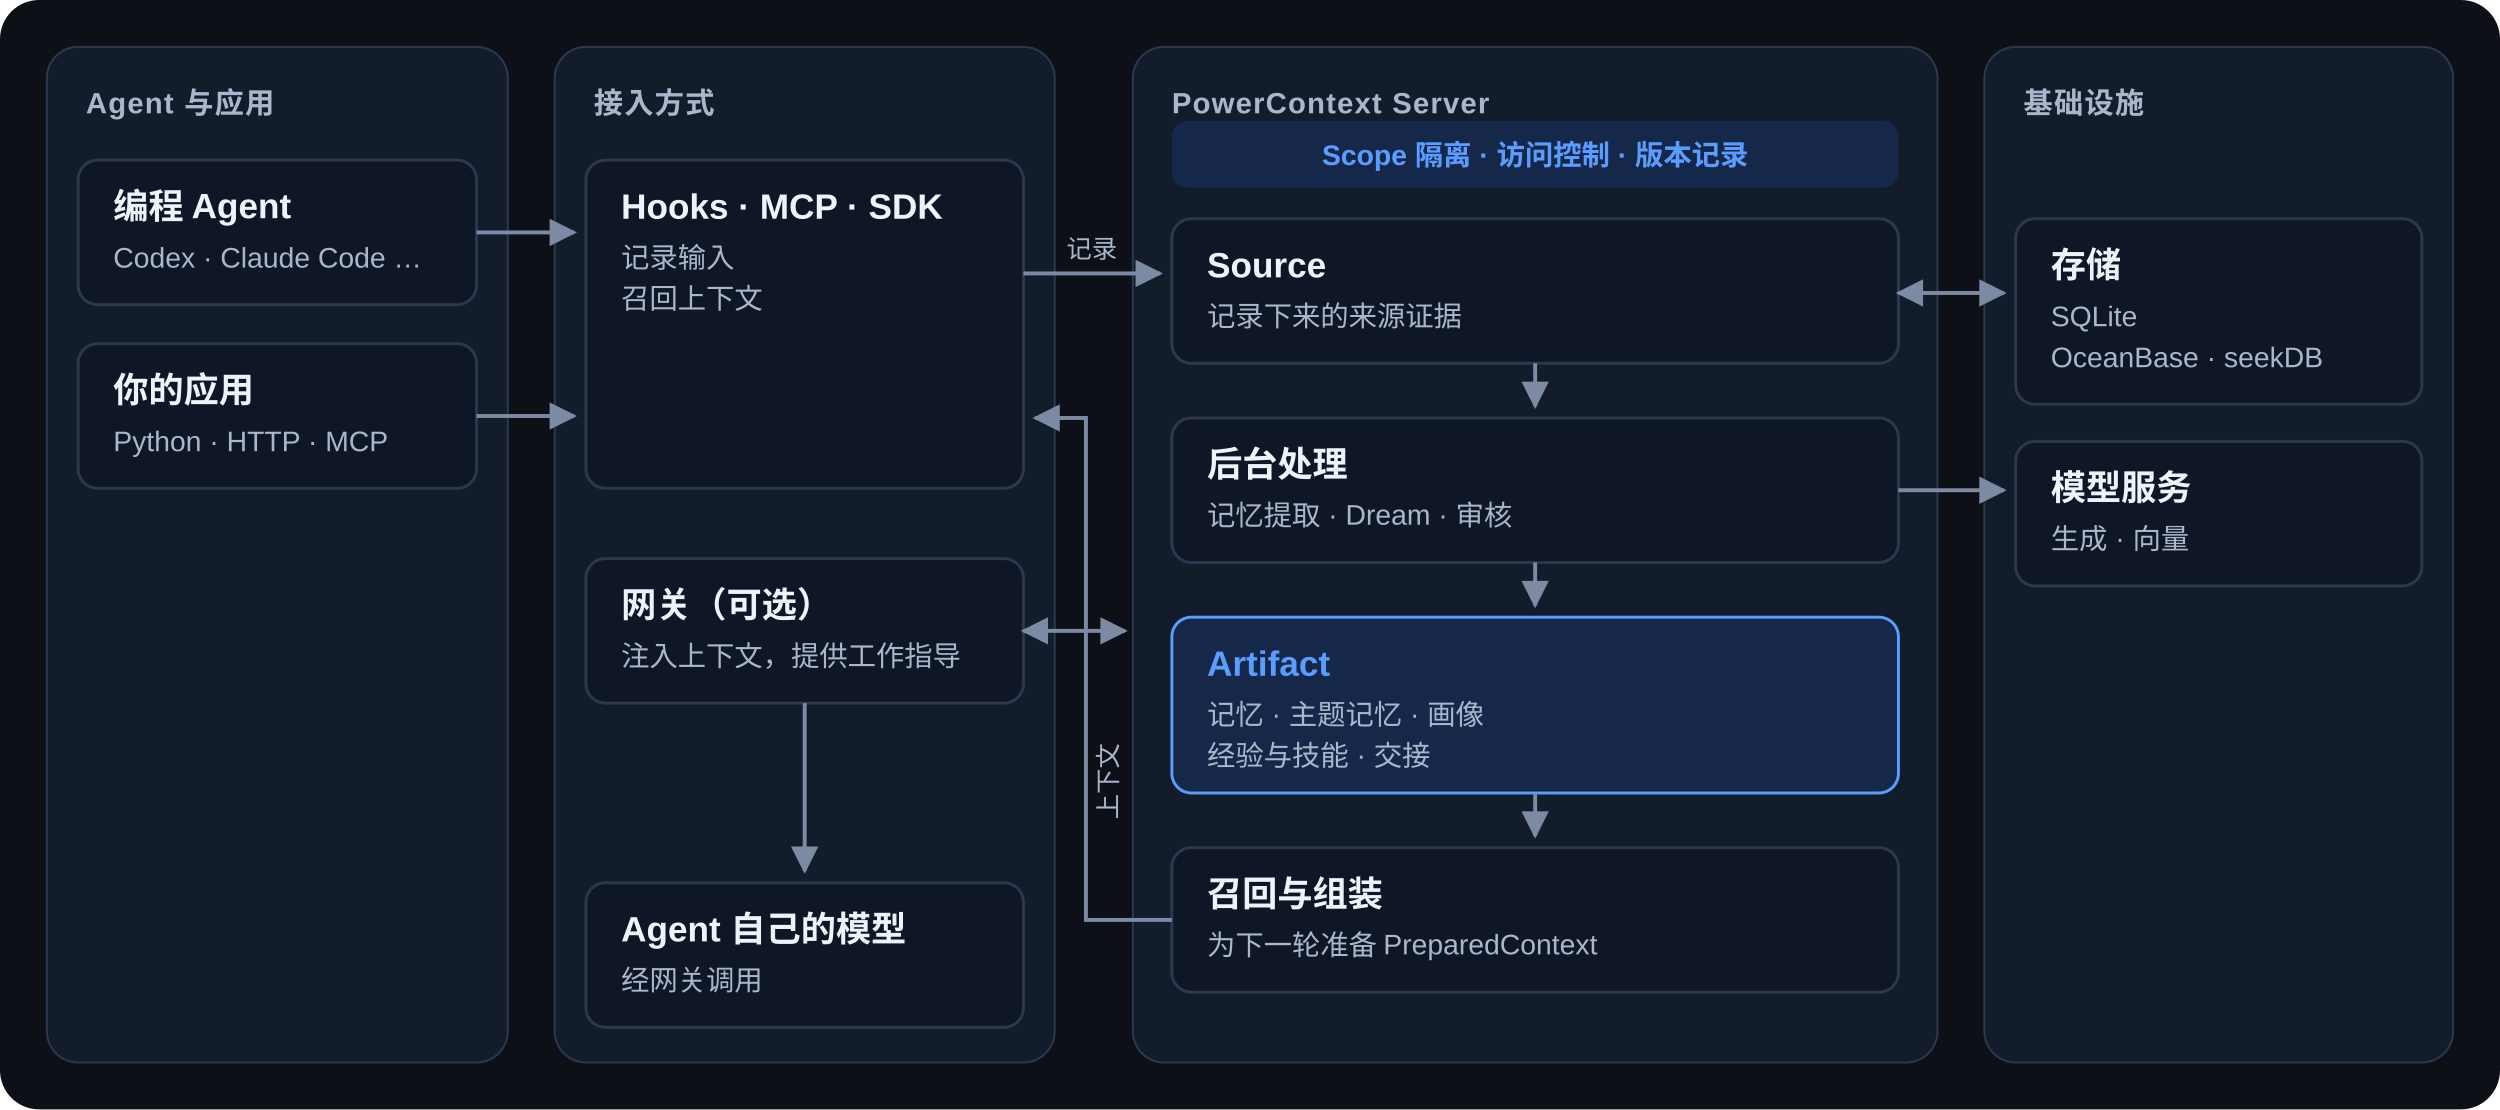
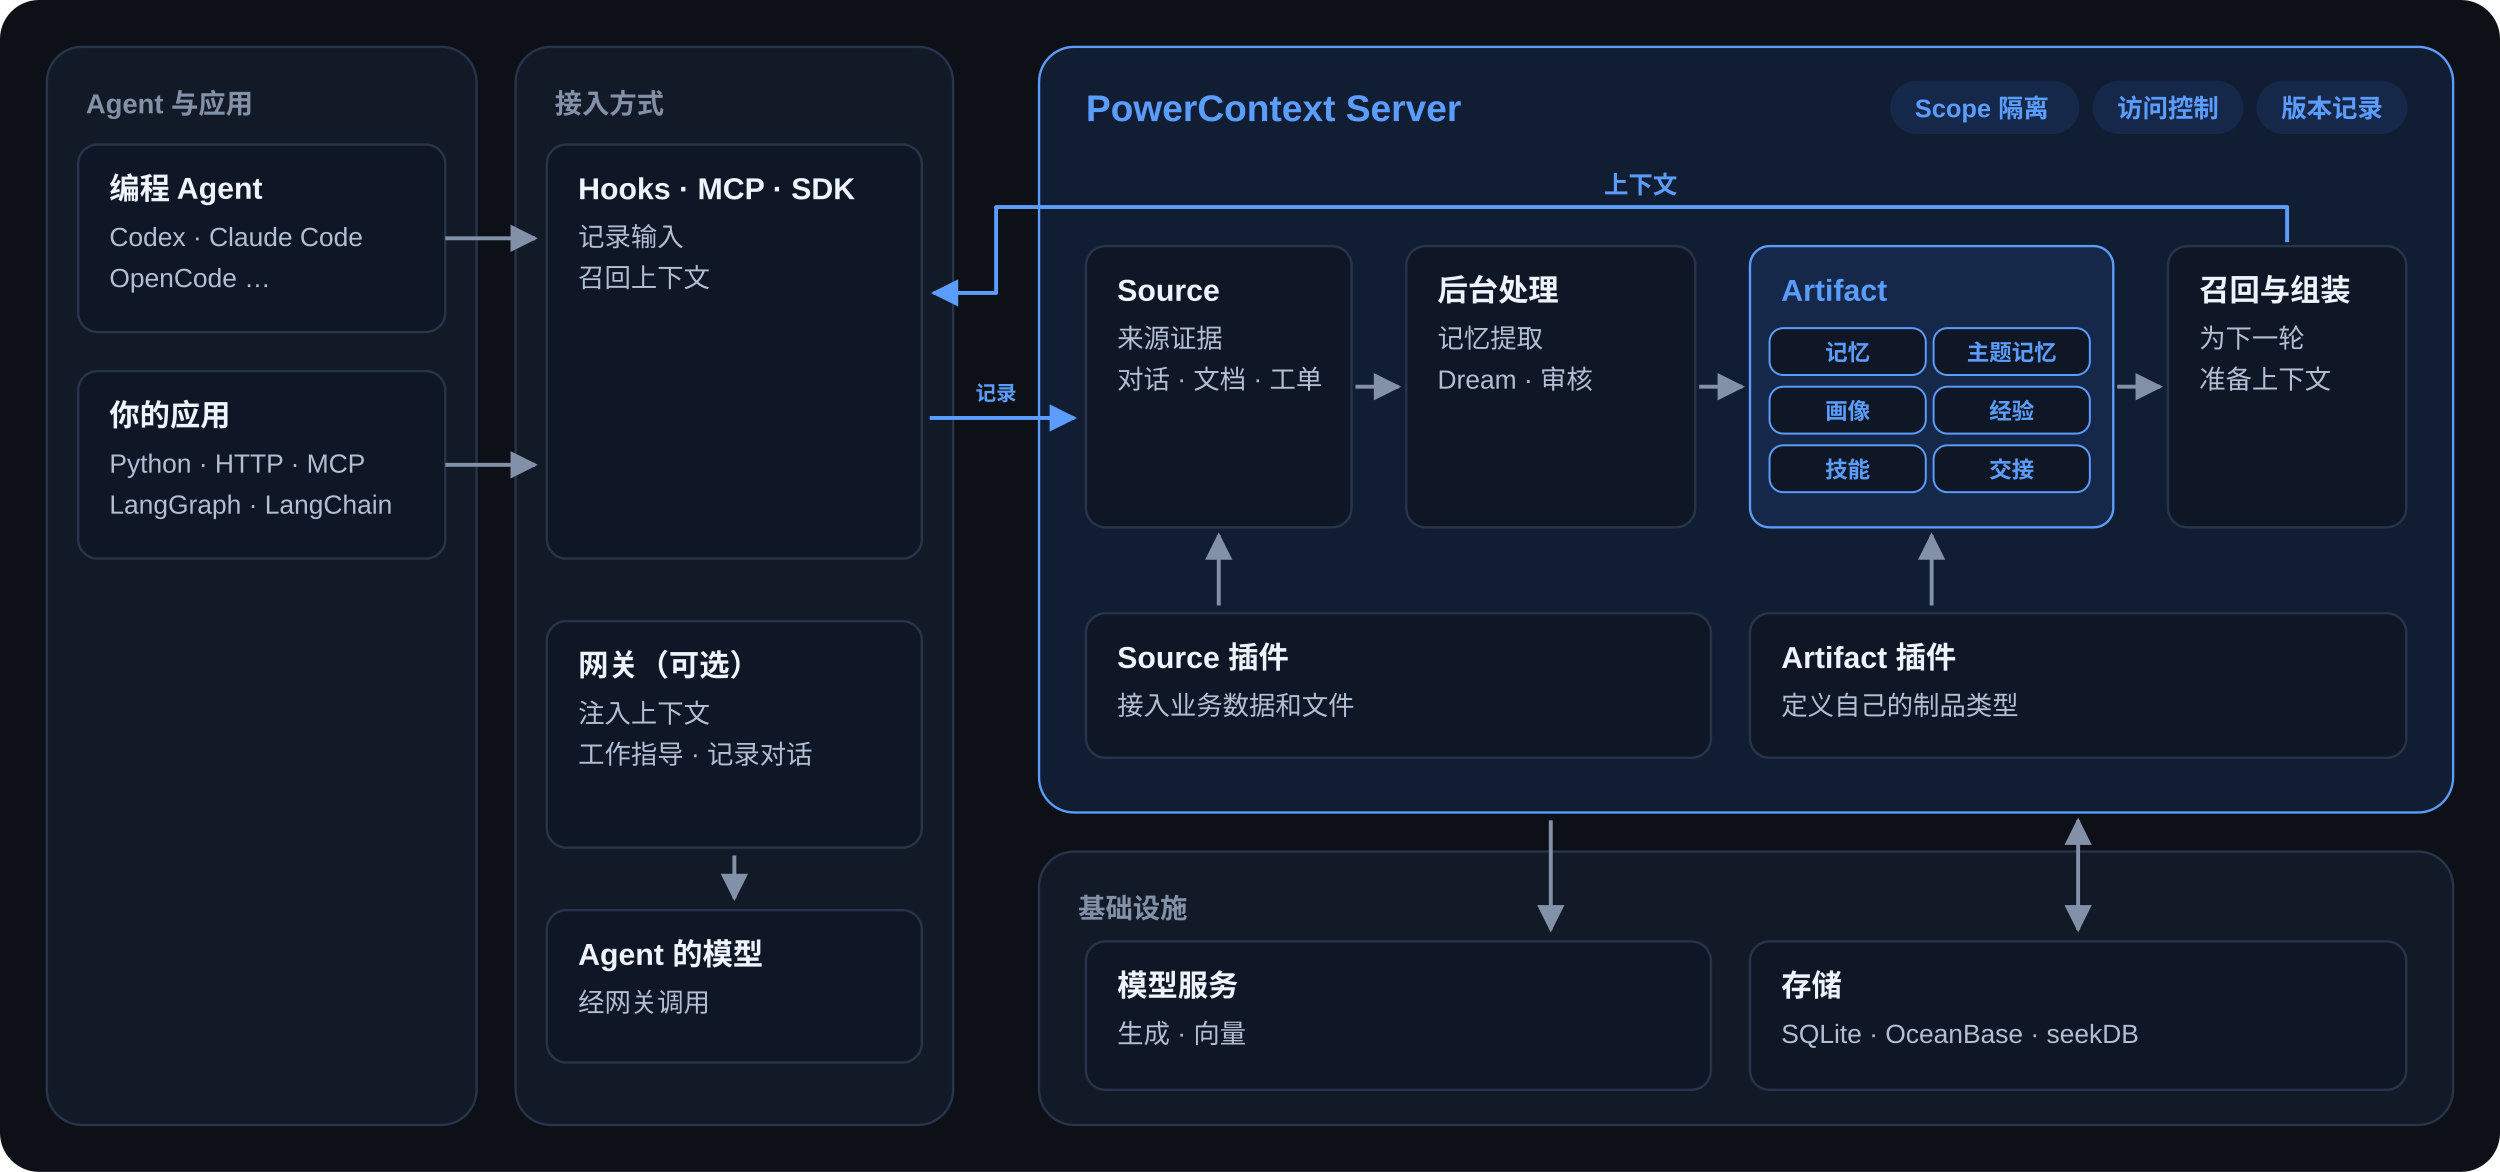
- <svg xmlns="http://www.w3.org/2000/svg" width="1280" height="568" viewBox="0 0 1280 568" role="img" aria-labelledby="title">
+ <svg xmlns="http://www.w3.org/2000/svg" width="1280" height="600" viewBox="0 0 1280 600" role="img" aria-labelledby="title">
  <defs>
-     <marker id="head" viewBox="0 0 10 10" refX="9" refY="5" markerWidth="7" markerHeight="7" orient="auto-start-reverse">
-       <path d="M0 0L10 5L0 10Z" fill="#7d8aa3" />
+     <marker id="head-muted" viewBox="0 0 10 10" refX="9" refY="5" markerWidth="7" markerHeight="7" orient="auto-start-reverse">
+       <path d="M0 0L10 5L0 10Z" fill="#8391a8" />
+     </marker>
+     <marker id="head-accent" viewBox="0 0 10 10" refX="9" refY="5" markerWidth="7" markerHeight="7" orient="auto-start-reverse">
+       <path d="M0 0L10 5L0 10Z" fill="#5b9dff" />
    </marker>
  </defs>
-   <rect width="1280" height="568" rx="20" fill="#0d1117" />
+   <rect width="1280" height="600" rx="20" fill="#0d1117" />
  <g font-family="-apple-system,BlinkMacSystemFont,'Segoe UI','PingFang SC','Hiragino Sans','Microsoft YaHei',Arial,sans-serif">
-     <rect x="24" y="24" width="236" height="520" rx="16" fill="#131c2b" stroke="#2b3850" />
-     <text x="44" y="58" font-size="15" font-weight="700" letter-spacing=".04em" fill="#a9b6cc">Agent 与应用</text>
-     <rect x="40" y="82" width="204" height="74" rx="10" fill="#0f1726" stroke="#2b3850" stroke-width="1.5" />
-     <text x="58" y="112" font-size="18" font-weight="700" fill="#eef3fc">编程 Agent</text>
-     <text x="58" y="137" font-size="14.5" fill="#a9b6cc">Codex · Claude Code …</text>
-     <rect x="40" y="176" width="204" height="74" rx="10" fill="#0f1726" stroke="#2b3850" stroke-width="1.5" />
-     <text x="58" y="206" font-size="18" font-weight="700" fill="#eef3fc">你的应用</text>
-     <text x="58" y="231" font-size="14.5" fill="#a9b6cc">Python · HTTP · MCP</text>
-     <rect x="284" y="24" width="256" height="520" rx="16" fill="#131c2b" stroke="#2b3850" />
-     <text x="304" y="58" font-size="15" font-weight="700" letter-spacing=".04em" fill="#a9b6cc">接入方式</text>
-     <path d="M244 119L294 119" stroke="#7d8aa3" stroke-width="2" fill="none" marker-end="url(#head)" />
-     <path d="M244 213L294 213" stroke="#7d8aa3" stroke-width="2" fill="none" marker-end="url(#head)" />
-     <rect x="300" y="82" width="224" height="168" rx="10" fill="#0f1726" stroke="#2b3850" stroke-width="1.5" />
-     <text x="318" y="112" font-size="18" font-weight="700" fill="#eef3fc">Hooks · MCP · SDK</text>
-     <text x="318" y="137" font-size="14.5" fill="#a9b6cc">记录输入</text>
-     <text x="318" y="158" font-size="14.5" fill="#a9b6cc">召回上下文</text>
-     <rect x="300" y="286" width="224" height="74" rx="10" fill="#0f1726" stroke="#2b3850" stroke-width="1.5" />
-     <text x="318" y="316" font-size="18" font-weight="700" fill="#eef3fc">网关（可选）</text>
-     <text x="318" y="341" font-size="14.5" fill="#a9b6cc">注入上下文，提供工作指导</text>
-     <rect x="300" y="452" width="224" height="74" rx="10" fill="#0f1726" stroke="#2b3850" stroke-width="1.5" />
-     <text x="318" y="482" font-size="18" font-weight="700" fill="#eef3fc">Agent 自己的模型</text>
-     <text x="318" y="507" font-size="14.5" fill="#a9b6cc">经网关调用</text>
-     <path d="M412 360L412 446" stroke="#7d8aa3" stroke-width="2" fill="none" marker-end="url(#head)" />
-     <rect x="580" y="24" width="412" height="520" rx="16" fill="#131c2b" stroke="#2b3850" />
-     <text x="600" y="58" font-size="15" font-weight="700" letter-spacing=".04em" fill="#a9b6cc">PowerContext Server</text>
-     <rect x="600" y="62" width="372" height="34" rx="8" fill="#16284a" />
-     <text x="786" y="84.5" text-anchor="middle" font-size="14.5" font-weight="600" fill="#5b9dff">Scope 隔离 · 访问控制 · 版本记录</text>
-     <rect x="600" y="112" width="372" height="74" rx="10" fill="#0f1726" stroke="#2b3850" stroke-width="1.5" />
-     <text x="618" y="142" font-size="18" font-weight="700" fill="#eef3fc">Source</text>
-     <text x="618" y="167" font-size="14.5" fill="#a9b6cc">记录下来的来源证据</text>
-     <rect x="600" y="214" width="372" height="74" rx="10" fill="#0f1726" stroke="#2b3850" stroke-width="1.5" />
-     <text x="618" y="244" font-size="18" font-weight="700" fill="#eef3fc">后台处理</text>
-     <text x="618" y="269" font-size="14.5" fill="#a9b6cc">记忆提取 · Dream · 审核</text>
-     <rect x="600" y="316" width="372" height="90" rx="10" fill="#16284a" stroke="#5b9dff" stroke-width="1.5" />
-     <text x="618" y="346" font-size="18" font-weight="700" fill="#5b9dff">Artifact</text>
-     <text x="618" y="371" font-size="14.5" fill="#a9b6cc">记忆 · 主题记忆 · 画像</text>
-     <text x="618" y="392" font-size="14.5" fill="#a9b6cc">经验与技能 · 交接</text>
-     <rect x="600" y="434" width="372" height="74" rx="10" fill="#0f1726" stroke="#2b3850" stroke-width="1.5" />
-     <text x="618" y="464" font-size="18" font-weight="700" fill="#eef3fc">召回与组装</text>
-     <text x="618" y="489" font-size="14.5" fill="#a9b6cc">为下一轮准备 PreparedContext</text>
-     <path d="M786 186L786 208" stroke="#7d8aa3" stroke-width="2" fill="none" marker-end="url(#head)" />
-     <path d="M786 288L786 310" stroke="#7d8aa3" stroke-width="2" fill="none" marker-end="url(#head)" />
-     <path d="M786 406L786 428" stroke="#7d8aa3" stroke-width="2" fill="none" marker-end="url(#head)" />
-     <path d="M524 140L594 140" stroke="#7d8aa3" stroke-width="2" fill="none" marker-end="url(#head)" />
-     <text x="559.0" y="132.0" text-anchor="middle" font-size="13" fill="#a9b6cc">记录</text>
-     <path d="M524 323L576 323" stroke="#7d8aa3" stroke-width="2" fill="none" marker-end="url(#head)" marker-start="url(#head)" />
-     <path d="M600 471H556V214H530" stroke="#7d8aa3" stroke-width="2" fill="none" marker-end="url(#head)" />
-     <text x="572" y="400" font-size="13" fill="#a9b6cc" transform="rotate(-90 572 400)" text-anchor="middle">上下文</text>
-     <rect x="1016" y="24" width="240" height="520" rx="16" fill="#131c2b" stroke="#2b3850" />
-     <text x="1036" y="58" font-size="15" font-weight="700" letter-spacing=".04em" fill="#a9b6cc">基础设施</text>
-     <rect x="1032" y="112" width="208" height="95" rx="10" fill="#0f1726" stroke="#2b3850" stroke-width="1.5" />
-     <text x="1050" y="142" font-size="18" font-weight="700" fill="#eef3fc">存储</text>
-     <text x="1050" y="167" font-size="14.5" fill="#a9b6cc">SQLite</text>
-     <text x="1050" y="188" font-size="14.5" fill="#a9b6cc">OceanBase · seekDB</text>
-     <rect x="1032" y="226" width="208" height="74" rx="10" fill="#0f1726" stroke="#2b3850" stroke-width="1.5" />
-     <text x="1050" y="256" font-size="18" font-weight="700" fill="#eef3fc">模型服务</text>
-     <text x="1050" y="281" font-size="14.5" fill="#a9b6cc">生成 · 向量</text>
-     <path d="M972 150L1026 150" stroke="#7d8aa3" stroke-width="2" fill="none" marker-end="url(#head)" marker-start="url(#head)" />
-     <path d="M972 251L1026 251" stroke="#7d8aa3" stroke-width="2" fill="none" marker-end="url(#head)" />
+     <rect x="24" y="24" width="220" height="552" rx="18" fill="#121a28" stroke="#283449" stroke-width="1.2" />
+     <text x="44" y="58" font-size="14" font-weight="700" fill="#8391a8" text-anchor="start">Agent 与应用</text>
+     <rect x="40" y="74" width="188" height="96" rx="10" fill="#0f1726" stroke="#283449" stroke-width="1.2" />
+     <text x="56" y="102" font-size="15.5" font-weight="700" fill="#eef3fc" text-anchor="start">编程 Agent</text>
+     <text x="56" y="126" font-size="13.5" font-weight="400" fill="#b2bed2" text-anchor="start">Codex · Claude Code</text>
+     <text x="56" y="147" font-size="13.5" font-weight="400" fill="#b2bed2" text-anchor="start">OpenCode …</text>
+     <rect x="40" y="190" width="188" height="96" rx="10" fill="#0f1726" stroke="#283449" stroke-width="1.2" />
+     <text x="56" y="218" font-size="15.5" font-weight="700" fill="#eef3fc" text-anchor="start">你的应用</text>
+     <text x="56" y="242" font-size="13.5" font-weight="400" fill="#b2bed2" text-anchor="start">Python · HTTP · MCP</text>
+     <text x="56" y="263" font-size="13.5" font-weight="400" fill="#b2bed2" text-anchor="start">LangGraph · LangChain</text>
+     <rect x="264" y="24" width="224" height="552" rx="18" fill="#121a28" stroke="#283449" stroke-width="1.2" />
+     <text x="284" y="58" font-size="14" font-weight="700" fill="#8391a8" text-anchor="start">接入方式</text>
+     <path d="M228 122H274" stroke="#8391a8" stroke-width="2" fill="none" stroke-linejoin="round" marker-end="url(#head-muted)" />
+     <path d="M228 238H274" stroke="#8391a8" stroke-width="2" fill="none" stroke-linejoin="round" marker-end="url(#head-muted)" />
+     <rect x="280" y="74" width="192" height="212" rx="10" fill="#0f1726" stroke="#283449" stroke-width="1.2" />
+     <text x="296" y="102" font-size="15.5" font-weight="700" fill="#eef3fc" text-anchor="start">Hooks · MCP · SDK</text>
+     <text x="296" y="126" font-size="13.5" font-weight="400" fill="#b2bed2" text-anchor="start">记录输入</text>
+     <text x="296" y="147" font-size="13.5" font-weight="400" fill="#b2bed2" text-anchor="start">召回上下文</text>
+     <rect x="280" y="318" width="192" height="116" rx="10" fill="#0f1726" stroke="#283449" stroke-width="1.2" />
+     <text x="296" y="346" font-size="15.5" font-weight="700" fill="#eef3fc" text-anchor="start">网关（可选）</text>
+     <text x="296" y="370" font-size="13.5" font-weight="400" fill="#b2bed2" text-anchor="start">注入上下文</text>
+     <text x="296" y="391" font-size="13.5" font-weight="400" fill="#b2bed2" text-anchor="start">工作指导 · 记录对话</text>
+     <rect x="280" y="466" width="192" height="78" rx="10" fill="#0f1726" stroke="#283449" stroke-width="1.2" />
+     <text x="296" y="494" font-size="15.5" font-weight="700" fill="#eef3fc" text-anchor="start">Agent 的模型</text>
+     <text x="296" y="518" font-size="13.5" font-weight="400" fill="#b2bed2" text-anchor="start">经网关调用</text>
+     <path d="M376 438V460" stroke="#8391a8" stroke-width="2" fill="none" stroke-linejoin="round" marker-end="url(#head-muted)" />
+     <rect x="532" y="24" width="724" height="392" rx="18" fill="#111d33" stroke="#5b9dff" stroke-width="1.2" />
+     <text x="552" y="58" font-size="14" font-weight="700" fill="#8391a8" text-anchor="start" />
+     <text x="556" y="62" font-size="19" font-weight="800" fill="#5b9dff" text-anchor="start">PowerContext Server</text>
+     <rect x="968.4" y="42" width="95.6" height="26" rx="13" fill="#16284a" stroke="#16284a" stroke-width="1.2" />
+     <text x="980.4" y="60" font-size="13" font-weight="600" fill="#5b9dff" text-anchor="start">Scope 隔离</text>
+     <rect x="1072.0" y="42" width="76" height="26" rx="13" fill="#16284a" stroke="#16284a" stroke-width="1.2" />
+     <text x="1084.0" y="60" font-size="13" font-weight="600" fill="#5b9dff" text-anchor="start">访问控制</text>
+     <rect x="1156.0" y="42" width="76" height="26" rx="13" fill="#16284a" stroke="#16284a" stroke-width="1.2" />
+     <text x="1168.0" y="60" font-size="13" font-weight="600" fill="#5b9dff" text-anchor="start">版本记录</text>
+     <rect x="556" y="126" width="136" height="144" rx="10" fill="#0f1726" stroke="#283449" stroke-width="1.2" />
+     <text x="572" y="154" font-size="15.5" font-weight="700" fill="#eef3fc" text-anchor="start">Source</text>
+     <text x="572" y="178" font-size="13.5" font-weight="400" fill="#b2bed2" text-anchor="start">来源证据</text>
+     <text x="572" y="199" font-size="13.5" font-weight="400" fill="#b2bed2" text-anchor="start">对话 · 文档 · 工单</text>
+     <rect x="720" y="126" width="148" height="144" rx="10" fill="#0f1726" stroke="#283449" stroke-width="1.2" />
+     <text x="736" y="154" font-size="15.5" font-weight="700" fill="#eef3fc" text-anchor="start">后台处理</text>
+     <text x="736" y="178" font-size="13.5" font-weight="400" fill="#b2bed2" text-anchor="start">记忆提取</text>
+     <text x="736" y="199" font-size="13.5" font-weight="400" fill="#b2bed2" text-anchor="start">Dream · 审核</text>
+     <rect x="896" y="126" width="186" height="144" rx="10" fill="#16284a" stroke="#5b9dff" stroke-width="1.2" />
+     <text x="912" y="154" font-size="15.5" font-weight="700" fill="#5b9dff" text-anchor="start">Artifact</text>
+     <rect x="906" y="168" width="80" height="24" rx="7" fill="#0f1726" stroke="#5b9dff" stroke-width="1" />
+     <text x="946" y="184.5" font-size="11.5" font-weight="600" fill="#5b9dff" text-anchor="middle">记忆</text>
+     <rect x="990" y="168" width="80" height="24" rx="7" fill="#0f1726" stroke="#5b9dff" stroke-width="1" />
+     <text x="1030" y="184.5" font-size="11.5" font-weight="600" fill="#5b9dff" text-anchor="middle">主题记忆</text>
+     <rect x="906" y="198" width="80" height="24" rx="7" fill="#0f1726" stroke="#5b9dff" stroke-width="1" />
+     <text x="946" y="214.5" font-size="11.5" font-weight="600" fill="#5b9dff" text-anchor="middle">画像</text>
+     <rect x="990" y="198" width="80" height="24" rx="7" fill="#0f1726" stroke="#5b9dff" stroke-width="1" />
+     <text x="1030" y="214.5" font-size="11.5" font-weight="600" fill="#5b9dff" text-anchor="middle">经验</text>
+     <rect x="906" y="228" width="80" height="24" rx="7" fill="#0f1726" stroke="#5b9dff" stroke-width="1" />
+     <text x="946" y="244.5" font-size="11.5" font-weight="600" fill="#5b9dff" text-anchor="middle">技能</text>
+     <rect x="990" y="228" width="80" height="24" rx="7" fill="#0f1726" stroke="#5b9dff" stroke-width="1" />
+     <text x="1030" y="244.5" font-size="11.5" font-weight="600" fill="#5b9dff" text-anchor="middle">交接</text>
+     <rect x="1110" y="126" width="122" height="144" rx="10" fill="#0f1726" stroke="#283449" stroke-width="1.2" />
+     <text x="1126" y="154" font-size="15.5" font-weight="700" fill="#eef3fc" text-anchor="start">召回与组装</text>
+     <text x="1126" y="178" font-size="13.5" font-weight="400" fill="#b2bed2" text-anchor="start">为下一轮</text>
+     <text x="1126" y="199" font-size="13.5" font-weight="400" fill="#b2bed2" text-anchor="start">准备上下文</text>
+     <path d="M694 198H716" stroke="#8391a8" stroke-width="2" fill="none" stroke-linejoin="round" marker-end="url(#head-muted)" />
+     <path d="M870 198H892" stroke="#8391a8" stroke-width="2" fill="none" stroke-linejoin="round" marker-end="url(#head-muted)" />
+     <path d="M1084 198H1106" stroke="#8391a8" stroke-width="2" fill="none" stroke-linejoin="round" marker-end="url(#head-muted)" />
+     <rect x="556" y="314" width="320" height="74" rx="10" fill="#0f1726" stroke="#283449" stroke-width="1.2" />
+     <text x="572" y="342" font-size="15.5" font-weight="700" fill="#eef3fc" text-anchor="start">Source 插件</text>
+     <text x="572" y="366" font-size="13.5" font-weight="400" fill="#b2bed2" text-anchor="start">接入业务数据和文件</text>
+     <rect x="896" y="314" width="336" height="74" rx="10" fill="#0f1726" stroke="#283449" stroke-width="1.2" />
+     <text x="912" y="342" font-size="15.5" font-weight="700" fill="#eef3fc" text-anchor="start">Artifact 插件</text>
+     <text x="912" y="366" font-size="13.5" font-weight="400" fill="#b2bed2" text-anchor="start">定义自己的制品类型</text>
+     <path d="M624 310V274" stroke="#8391a8" stroke-width="2" fill="none" stroke-linejoin="round" marker-end="url(#head-muted)" />
+     <path d="M989 310V274" stroke="#8391a8" stroke-width="2" fill="none" stroke-linejoin="round" marker-end="url(#head-muted)" />
+     <path d="M476 214H550" stroke="#5b9dff" stroke-width="2" fill="none" stroke-linejoin="round" marker-end="url(#head-accent)" />
+     <text x="510" y="205" font-size="10.5" font-weight="600" fill="#5b9dff" text-anchor="middle">记录</text>
+     <path d="M1171 124V106H510V150H478" stroke="#5b9dff" stroke-width="2" fill="none" stroke-linejoin="round" marker-end="url(#head-accent)" />
+     <text x="840" y="99" font-size="12.5" font-weight="600" fill="#5b9dff" text-anchor="middle">上下文</text>
+     <rect x="532" y="436" width="724" height="140" rx="18" fill="#121a28" stroke="#283449" stroke-width="1.2" />
+     <text x="552" y="470" font-size="14" font-weight="700" fill="#8391a8" text-anchor="start">基础设施</text>
+     <rect x="556" y="482" width="320" height="76" rx="10" fill="#0f1726" stroke="#283449" stroke-width="1.2" />
+     <text x="572" y="510" font-size="15.5" font-weight="700" fill="#eef3fc" text-anchor="start">模型服务</text>
+     <text x="572" y="534" font-size="13.5" font-weight="400" fill="#b2bed2" text-anchor="start">生成 · 向量</text>
+     <rect x="896" y="482" width="336" height="76" rx="10" fill="#0f1726" stroke="#283449" stroke-width="1.2" />
+     <text x="912" y="510" font-size="15.5" font-weight="700" fill="#eef3fc" text-anchor="start">存储</text>
+     <text x="912" y="534" font-size="13.5" font-weight="400" fill="#b2bed2" text-anchor="start">SQLite · OceanBase · seekDB</text>
+     <path d="M794 420V476" stroke="#8391a8" stroke-width="2" fill="none" stroke-linejoin="round" marker-end="url(#head-muted)" />
+     <path d="M1064 420V476" stroke="#8391a8" stroke-width="2" fill="none" stroke-linejoin="round" marker-end="url(#head-muted)" marker-start="url(#head-muted)" />
  </g>
</svg>
